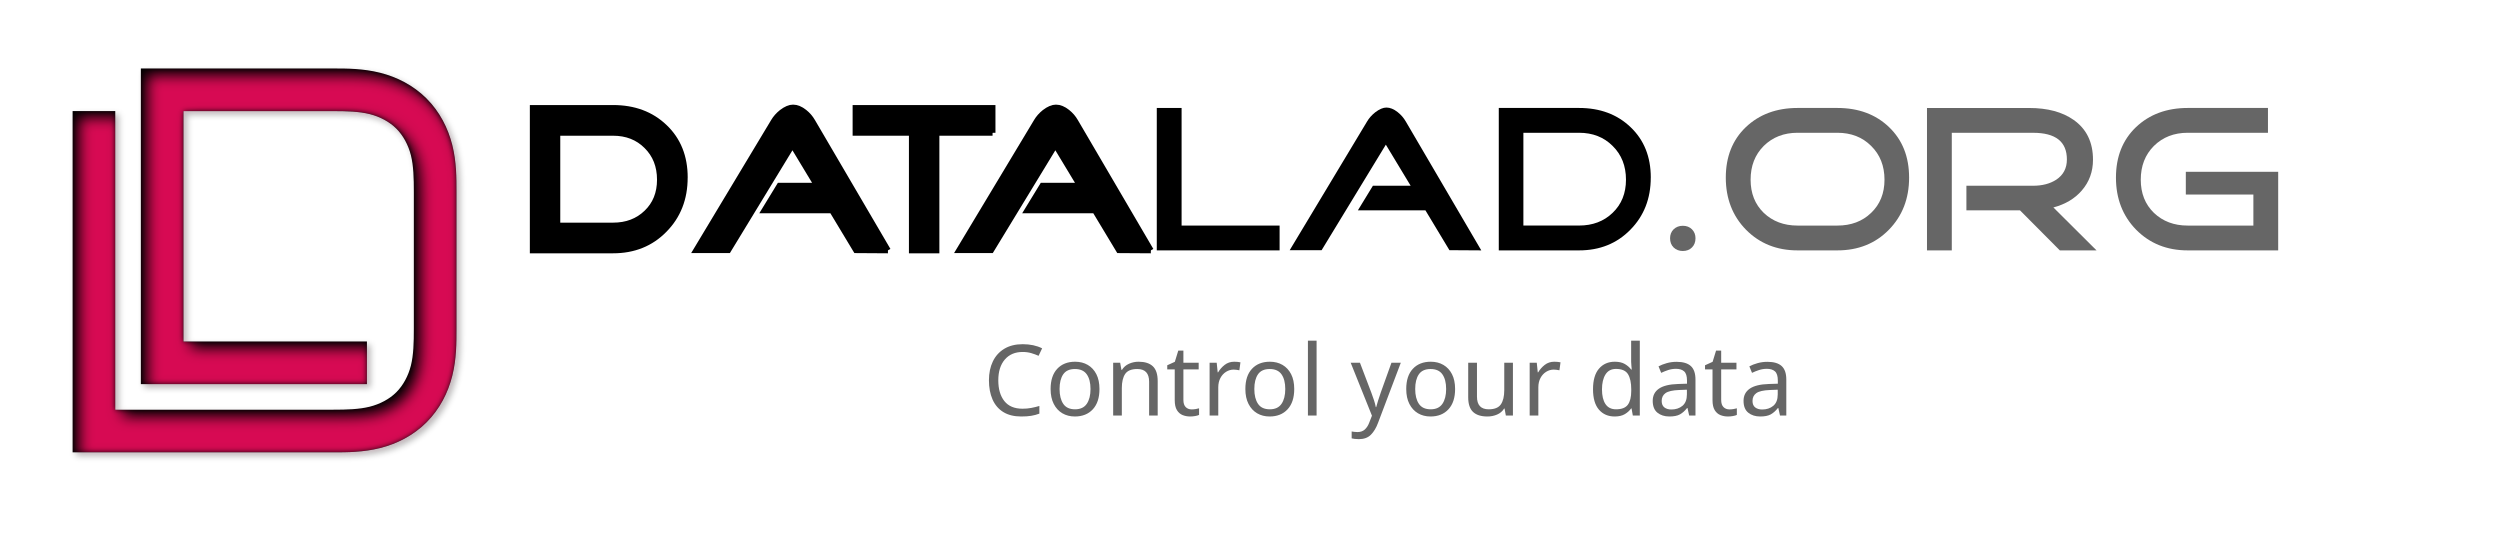
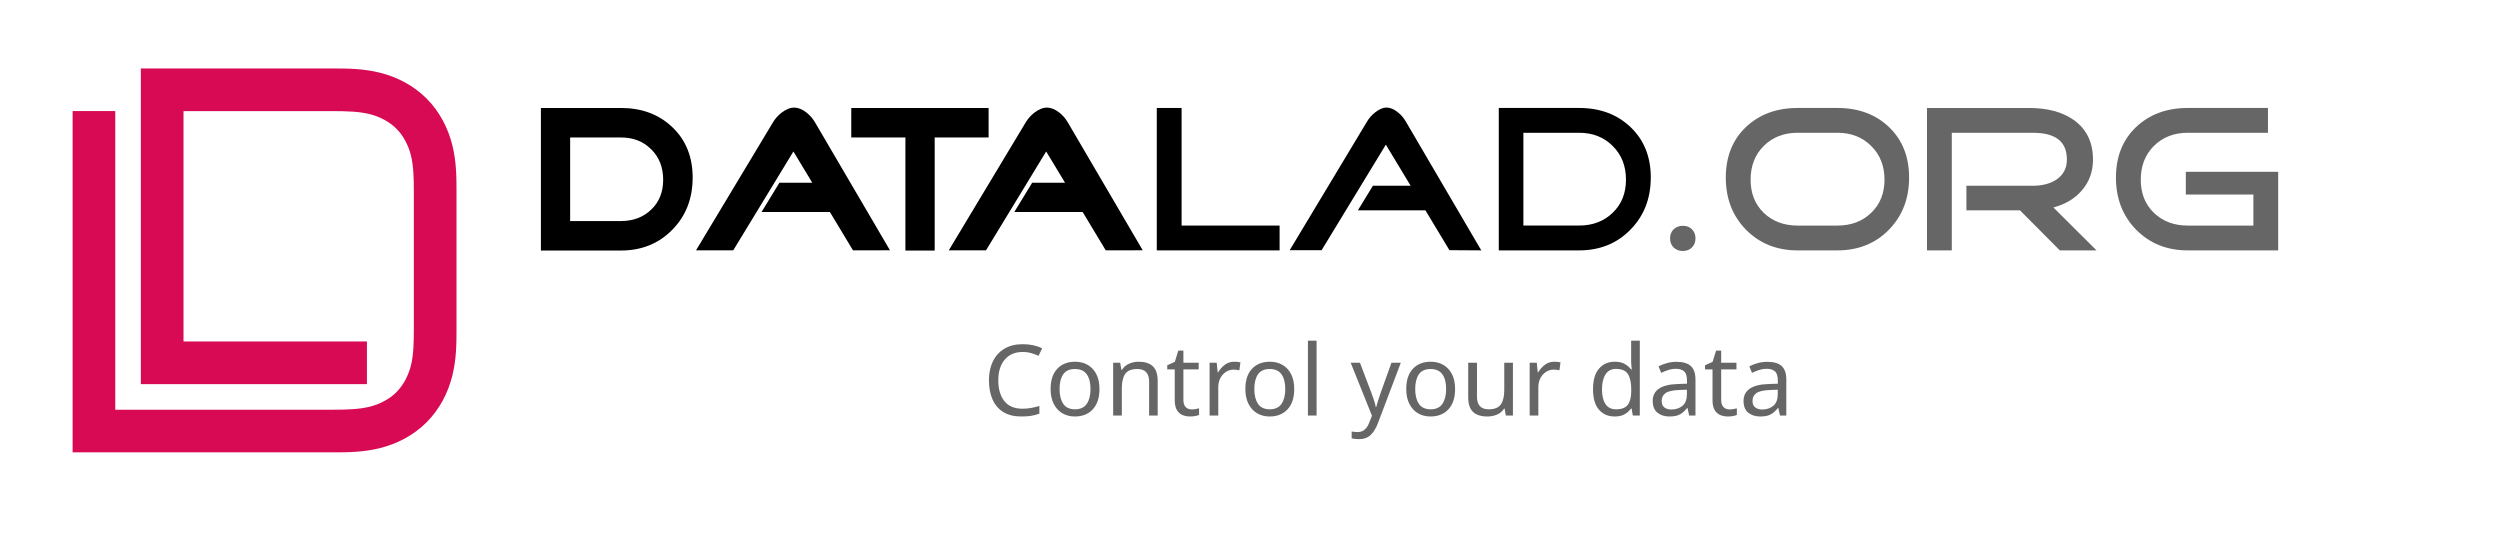
- <svg xmlns="http://www.w3.org/2000/svg" width="108in" height="24in" id="svg2" version="1.1" style="display:inline">
+ <svg xmlns="http://www.w3.org/2000/svg" xmlns:xlink="http://www.w3.org/1999/xlink" width="108in" height="24in" id="svg2" version="1.1" style="display:inline">
  <defs id="defs4">
    <filter style="color-interpolation-filters:sRGB" id="filter3894">
      <feFlood id="feFlood3896" result="flood" flood-color="rgb(0,0,0)" flood-opacity="0.3" />
      <feComposite id="feComposite3898" result="composite1" operator="in" in2="SourceGraphic" in="flood" />
      <feGaussianBlur id="feGaussianBlur3900" result="blur" stdDeviation="2" />
      <feOffset id="feOffset3902" result="offset" dy="2" dx="2" />
      <feComposite id="feComposite3904" result="fbSourceGraphic" operator="over" in2="offset" in="SourceGraphic" />
      <feColorMatrix id="feColorMatrix3924" values="0 0 0 -1 0 0 0 0 -1 0 0 0 0 -1 0 0 0 0 1 0" in="fbSourceGraphic" result="fbSourceGraphicAlpha" />
      <feGaussianBlur in="fbSourceGraphic" result="result8" stdDeviation="4" id="feGaussianBlur3926" />
      <feOffset result="result11" dy="4" dx="4" id="feOffset3928" />
      <feComposite operator="in" in="fbSourceGraphic" result="result6" in2="result11" id="feComposite3930" />
      <feFlood flood-color="rgb(0,0,0)" flood-opacity="1" in="result6" result="result10" id="feFlood3932" />
      <feBlend result="result12" in="result6" mode="normal" in2="result10" id="feBlend3934" />
      <feComposite operator="in" result="fbSourceGraphic" in2="fbSourceGraphic" id="feComposite3936" />
      <feColorMatrix result="fbSourceGraphicAlpha" in="fbSourceGraphic" values="0 0 0 -1 0 0 0 0 -1 0 0 0 0 -1 0 0 0 0 1 0" id="feColorMatrix4162" />
      <feGaussianBlur id="feGaussianBlur4164" result="result6" stdDeviation="1.5" in="fbSourceGraphic" />
      <feComposite id="feComposite4166" in2="result6" operator="atop" in="fbSourceGraphic" result="result8" />
      <feComposite id="feComposite4168" in2="fbSourceGraphicAlpha" in="result8" operator="atop" result="result9" />
    </filter>
  </defs>
  <g id="layer7" style="display:inline">
-     <path style="color:#000000;font-style:normal;font-variant:normal;font-weight:normal;font-stretch:normal;font-size:medium;line-height:normal;font-family:Sans;-inkscape-font-specification:Sans;text-indent:0;text-align:start;text-decoration:none;text-decoration-line:none;letter-spacing:normal;word-spacing:normal;text-transform:none;direction:ltr;block-progression:tb;writing-mode:lr-tb;baseline-shift:baseline;text-anchor:start;display:inline;overflow:visible;visibility:visible;fill:#d70a53;fill-opacity:1;stroke:none;stroke-width:25;marker:none;filter:url(#filter3894);enable-background:accumulate" d="m 606.323,757.737 0,12.5 0,160 0,12.5 12.5,0 120,0 0,-25 -107.5,0 0,-135 87.5,0 c 8.149,0 15.457,0.213 21.594,1.75 6.068,1.52 11.648,4.523 15.656,8.531 4.008,4.008 7.011,9.557 8.531,15.625 1.537,6.136 1.719,13.444 1.719,21.594 l 0,80 c 0,8.149 -0.182,15.457 -1.719,21.594 -1.52,6.068 -4.523,11.648 -8.531,15.656 -4.008,4.008 -9.589,6.98 -15.656,8.5 -6.136,1.537 -13.444,1.75 -21.594,1.75 l -127.5,0 0,-175.031 -25,0 0,187.531 0,12.5 12.5,0 140,0 c 8.376,0 17.794,-0.022 27.688,-2.5 9.962,-2.495 19.573,-7.417 27.25,-15.094 7.677,-7.677 12.598,-17.288 15.094,-27.25 2.478,-9.893 2.469,-19.28 2.469,-27.656 l 0,-80 c 0,-8.376 0.01,-17.763 -2.469,-27.656 -2.492,-9.948 -7.404,-19.547 -15.062,-27.219 l -0.031,-0.031 c -7.677,-7.677 -17.288,-12.598 -27.25,-15.094 -9.893,-2.478 -19.312,-2.5 -27.688,-2.5 l -100,0 -12.5,0 z" id="path4116" transform="matrix(7.075881,0,0,7.075881,-3706.107,-5077.694)" />
+     <path style="color:#000000;font-style:normal;font-variant:normal;font-weight:normal;font-stretch:normal;font-size:medium;line-height:normal;font-family:Sans;-inkscape-font-specification:Sans;text-indent:0;text-align:start;text-decoration:none;text-decoration-line:none;letter-spacing:normal;word-spacing:normal;text-transform:none;direction:ltr;block-progression:tb;writing-mode:lr-tb;baseline-shift:baseline;text-anchor:start;display:inline;overflow:visible;visibility:visible;fill:#d70a53;fill-opacity:1;stroke:none;stroke-width:25;marker:none;enable-background:accumulate" d="m 606.323,757.737 0,12.5 0,160 0,12.5 12.5,0 120,0 0,-25 -107.5,0 0,-135 87.5,0 c 8.149,0 15.457,0.213 21.594,1.75 6.068,1.52 11.648,4.523 15.656,8.531 4.008,4.008 7.011,9.557 8.531,15.625 1.537,6.136 1.719,13.444 1.719,21.594 l 0,80 c 0,8.149 -0.182,15.457 -1.719,21.594 -1.52,6.068 -4.523,11.648 -8.531,15.656 -4.008,4.008 -9.589,6.98 -15.656,8.5 -6.136,1.537 -13.444,1.75 -21.594,1.75 l -127.5,0 0,-175.031 -25,0 0,187.531 0,12.5 12.5,0 140,0 c 8.376,0 17.794,-0.022 27.688,-2.5 9.962,-2.495 19.573,-7.417 27.25,-15.094 7.677,-7.677 12.598,-17.288 15.094,-27.25 2.478,-9.893 2.469,-19.28 2.469,-27.656 l 0,-80 c 0,-8.376 0.01,-17.763 -2.469,-27.656 -2.492,-9.948 -7.404,-19.547 -15.062,-27.219 l -0.031,-0.031 c -7.677,-7.677 -17.288,-12.598 -27.25,-15.094 -9.893,-2.478 -19.312,-2.5 -27.688,-2.5 l -100,0 -12.5,0 z" id="path4116" transform="matrix(7.075881,0,0,7.075881,-3706.107,-5077.694)" />
    <g id="g6164" transform="translate(0,-65.76812)">
      <g transform="matrix(121.1847,0,0,121.1847,2319.292,-5181.093)" style="font-style:normal;font-variant:normal;font-weight:normal;font-stretch:normal;font-size:7.136px;line-height:125%;font-family:'Good Times';-inkscape-font-specification:'Good Times';text-align:start;letter-spacing:0px;word-spacing:0px;writing-mode:lr-tb;text-anchor:start;display:inline;fill:#666666;fill-opacity:1;stroke:none" id="g6091">
-         <g id="g6093" style="fill:#000000;stroke:#000000;stroke-width:0.2;stroke-miterlimit:4;stroke-dasharray:none">
-           <path id="path6095" style="fill:#000000;fill-opacity:1;stroke:#000000;stroke-width:0.2;stroke-miterlimit:4;stroke-dasharray:none;stroke-opacity:1" d="m 4.295,49.375 c -5.9e-6,0.718 -0.233,1.313 -0.699,1.784 -0.461,0.471 -1.047,0.706 -1.755,0.706 l -2.747,0 0,-4.874 2.747,0 c 0.718,5e-6 1.306,0.219 1.763,0.657 0.461,0.438 0.692,1.013 0.692,1.727 M 3.446,49.446 C 3.446,48.975 3.294,48.59 2.989,48.29 2.689,47.99 2.306,47.841 1.84,47.841 l -1.905,0 0,3.175 1.905,0 c 0.466,1e-6 0.849,-0.145 1.149,-0.435 0.304,-0.29 0.457,-0.668 0.457,-1.135" />
-           <path id="path6097" style="fill:#000000;fill-opacity:1;stroke:#000000;stroke-width:0.2;stroke-miterlimit:4;stroke-dasharray:none;stroke-opacity:1" d="m 11.249,51.865 -1.092,-0.007 -0.821,-1.363 -2.312,0 0.514,-0.842 1.292,0 -0.849,-1.406 -2.198,3.611 -1.092,0 2.647,-4.403 c 0.067,-0.114 0.159,-0.219 0.278,-0.314 0.143,-0.109 0.271,-0.164 0.385,-0.164 0.124,5e-6 0.252,0.052 0.385,0.157 0.114,0.09 0.207,0.197 0.278,0.321 l 2.583,4.41" />
-           <path id="path6099" style="fill:#000000;fill-opacity:1;stroke:#000000;stroke-width:0.2;stroke-miterlimit:4;stroke-dasharray:none;stroke-opacity:1" d="m 14.829,47.841 -1.92,0 0,4.025 -0.842,0 0,-4.025 -1.927,0 0,-0.849 4.688,0 0,0.849" />
-           <path id="path6101" style="fill:#000000;fill-opacity:1;stroke:#000000;stroke-width:0.2;stroke-miterlimit:4;stroke-dasharray:none;stroke-opacity:1" d="m 20.246,51.865 -1.092,-0.007 -0.821,-1.363 -2.312,0 0.514,-0.842 1.292,0 -0.849,-1.406 -2.198,3.611 -1.092,0 2.647,-4.403 c 0.067,-0.114 0.159,-0.219 0.278,-0.314 0.143,-0.109 0.271,-0.164 0.385,-0.164 0.124,5e-6 0.252,0.052 0.385,0.157 0.114,0.09 0.207,0.197 0.278,0.321 l 2.583,4.41" />
+         <g id="g6093" style="fill:#000000;stroke:#000000;stroke-width:0.2;stroke-miterlimit:4;stroke-dasharray:none" transform="matrix(0.9798199,0,0,0.9798199,0.3579495,1.046744)">
+           <g id="g4218" transform="matrix(0.9812974,0,0,0.9812974,-0.01883635,0.8767259)">
+             <path d="m 4.295,49.375 c -5.9e-6,0.718 -0.233,1.313 -0.699,1.784 -0.461,0.471 -1.047,0.706 -1.755,0.706 l -2.747,0 0,-4.874 2.747,0 c 0.718,5e-6 1.306,0.219 1.763,0.657 0.461,0.438 0.692,1.013 0.692,1.727 M 3.446,49.446 C 3.446,48.975 3.294,48.59 2.989,48.29 2.689,47.99 2.306,47.841 1.84,47.841 l -1.905,0 0,3.175 1.905,0 c 0.466,1e-6 0.849,-0.145 1.149,-0.435 0.304,-0.29 0.457,-0.668 0.457,-1.135" style="fill:#000000;fill-opacity:1;stroke:#000000;stroke-width:0.2;stroke-miterlimit:4;stroke-dasharray:none;stroke-opacity:1" id="path6095" />
+             <path d="m 10.158,51.858 -0.821,-1.363 -2.312,0 0.514,-0.842 1.292,0 -0.849,-1.406 -2.198,3.611 -1.092,0 2.647,-4.403 c 0.067,-0.114 0.159,-0.219 0.278,-0.314 0.143,-0.109 0.271,-0.164 0.385,-0.164 0.124,5e-6 0.252,0.052 0.385,0.157 0.114,0.09 0.207,0.197 0.278,0.321 l 2.579,4.402 z" style="fill:#000000;fill-opacity:1;stroke:#000000;stroke-width:0.2;stroke-miterlimit:4;stroke-dasharray:none;stroke-opacity:1" id="path6097" />
+             <path d="m 12.91,47.841 0,4.025 -0.842,0 0,-4.025 -1.927,0 0,-0.849 4.688,0 0,0.849 z" style="fill:#000000;fill-opacity:1;stroke:#000000;stroke-width:0.2;stroke-miterlimit:4;stroke-dasharray:none;stroke-opacity:1" id="path6099" />
+             <use height="100%" width="100%" transform="translate(8.996537,0)" id="use4216" xlink:href="#path6097" y="0" x="0" />
+           </g>
        </g>
        <path style="fill:#000000" d="m 24.652,51.865 -4.203,0 0,-4.874 0.849,0 0,4.025 3.354,0 0,0.849" id="path6103" />
        <path style="fill:#000000" d="m 31.556,51.865 -1.092,-0.007 -0.821,-1.363 -2.312,0 0.514,-0.842 1.292,0 -0.849,-1.406 -2.198,3.611 -1.092,0 2.647,-4.403 c 0.067,-0.114 0.159,-0.219 0.278,-0.314 0.143,-0.109 0.271,-0.164 0.385,-0.164 0.124,5e-6 0.252,0.052 0.385,0.157 0.114,0.09 0.207,0.197 0.278,0.321 l 2.583,4.41" id="path6105" />
        <path style="fill:#000000" d="m 37.354,49.375 c -6e-6,0.718 -0.233,1.313 -0.699,1.784 -0.461,0.471 -1.047,0.706 -1.755,0.706 l -2.747,0 0,-4.874 2.747,0 c 0.718,5e-6 1.306,0.219 1.763,0.657 0.461,0.438 0.692,1.013 0.692,1.727 m -0.849,0.071 c -5e-6,-0.471 -0.152,-0.856 -0.457,-1.156 -0.3,-0.3 -0.683,-0.45 -1.149,-0.45 l -1.905,0 0,3.175 1.905,0 c 0.466,10e-7 0.849,-0.145 1.149,-0.435 0.304,-0.29 0.457,-0.668 0.457,-1.135" id="path6107" />
        <path d="m 38.885,51.451 c -2e-6,0.128 -0.04,0.233 -0.121,0.314 -0.081,0.081 -0.186,0.121 -0.314,0.121 -0.124,0 -0.228,-0.04 -0.314,-0.121 -0.081,-0.081 -0.121,-0.186 -0.121,-0.314 0,-0.124 0.04,-0.226 0.121,-0.307 0.086,-0.081 0.19,-0.121 0.314,-0.121 0.128,10e-7 0.233,0.04 0.314,0.121 0.081,0.081 0.121,0.183 0.121,0.307" style="fill:#666666;fill-opacity:1" id="path6109" />
        <path d="m 46.195,49.375 c -6e-6,0.718 -0.231,1.313 -0.692,1.784 -0.461,0.471 -1.049,0.706 -1.763,0.706 l -1.363,0 c -0.709,0 -1.296,-0.235 -1.763,-0.706 -0.461,-0.471 -0.692,-1.066 -0.692,-1.784 -10e-7,-0.714 0.228,-1.289 0.685,-1.727 0.461,-0.438 1.051,-0.656 1.77,-0.657 l 1.363,0 c 0.723,5e-6 1.313,0.219 1.77,0.657 0.457,0.438 0.685,1.013 0.685,1.727 m -0.842,0.071 c -6e-6,-0.471 -0.152,-0.856 -0.457,-1.156 -0.3,-0.3 -0.685,-0.45 -1.156,-0.45 l -1.363,0 c -0.466,4e-6 -0.852,0.15 -1.156,0.45 -0.3,0.3 -0.45,0.685 -0.45,1.156 -1e-6,0.466 0.15,0.844 0.45,1.135 0.304,0.29 0.69,0.435 1.156,0.435 l 1.363,0 c 0.471,10e-7 0.856,-0.145 1.156,-0.435 0.304,-0.29 0.457,-0.668 0.457,-1.135" style="fill:#666666;fill-opacity:1" id="path6111" />
        <path d="m 52.609,51.865 -1.256,0 -1.363,-1.37 -1.834,0 0,-0.842 2.283,0 c 0.314,2e-6 0.578,-0.069 0.792,-0.207 0.243,-0.162 0.364,-0.392 0.364,-0.692 -5e-6,-0.609 -0.385,-0.913 -1.156,-0.913 l -2.783,0 0,4.025 -0.849,0 0,-4.874 3.497,0 c 0.628,5e-6 1.135,0.136 1.52,0.407 0.442,0.309 0.664,0.764 0.664,1.363 -6e-6,0.409 -0.128,0.761 -0.385,1.056 -0.238,0.276 -0.561,0.469 -0.97,0.578 l 1.477,1.47" style="fill:#666666;fill-opacity:1" id="path6113" />
        <path d="m 58.826,51.865 -3.097,0 c -0.709,0 -1.296,-0.235 -1.763,-0.706 -0.461,-0.471 -0.692,-1.066 -0.692,-1.784 0,-0.714 0.228,-1.289 0.685,-1.727 0.461,-0.438 1.051,-0.656 1.77,-0.657 l 2.747,0 0,0.849 -2.747,0 c -0.466,4e-6 -0.852,0.15 -1.156,0.45 -0.3,0.3 -0.45,0.685 -0.45,1.156 -10e-7,0.466 0.15,0.844 0.45,1.135 0.304,0.29 0.69,0.435 1.156,0.435 l 2.248,0 0,-1.063 -2.312,0 0,-0.778 3.161,0 0,2.69" style="fill:#666666;fill-opacity:1" id="path6115" />
+         <rect style="color:#000000;display:inline;overflow:visible;visibility:visible;opacity:0.773;fill:#ff0000;fill-opacity:1;fill-rule:nonzero;stroke:none;stroke-width:0.2;stroke-linecap:round;stroke-linejoin:miter;stroke-miterlimit:4;stroke-dasharray:none;stroke-dashoffset:0;stroke-opacity:1;marker:none;enable-background:accumulate" id="rect4228" width="0.346" height="0.867" x="16.649" y="40.495" />
+         <rect y="40.204" x="19.964" height="0.867" width="0.475" id="rect4230" style="color:#000000;display:inline;overflow:visible;visibility:visible;opacity:0.773;fill:#00ff00;fill-opacity:1;fill-rule:nonzero;stroke:none;stroke-width:0.2;stroke-linecap:round;stroke-linejoin:miter;stroke-miterlimit:4;stroke-dasharray:none;stroke-dashoffset:0;stroke-opacity:1;marker:none;enable-background:accumulate" />
      </g>
      <text id="text4632" y="1788.974" x="4076.402" style="font-style:normal;font-variant:normal;font-weight:normal;font-stretch:normal;font-size:408.553px;line-height:125%;font-family:'Good Times';-inkscape-font-specification:'Good Times';text-align:start;letter-spacing:0px;word-spacing:0px;writing-mode:lr-tb;text-anchor:start;display:inline;fill:#666666;fill-opacity:1;stroke:none" xml:space="preserve">
        <tspan y="1788.974" x="4076.402" id="tspan4634">Control your data</tspan>
      </text>
    </g>
  </g>
</svg>
